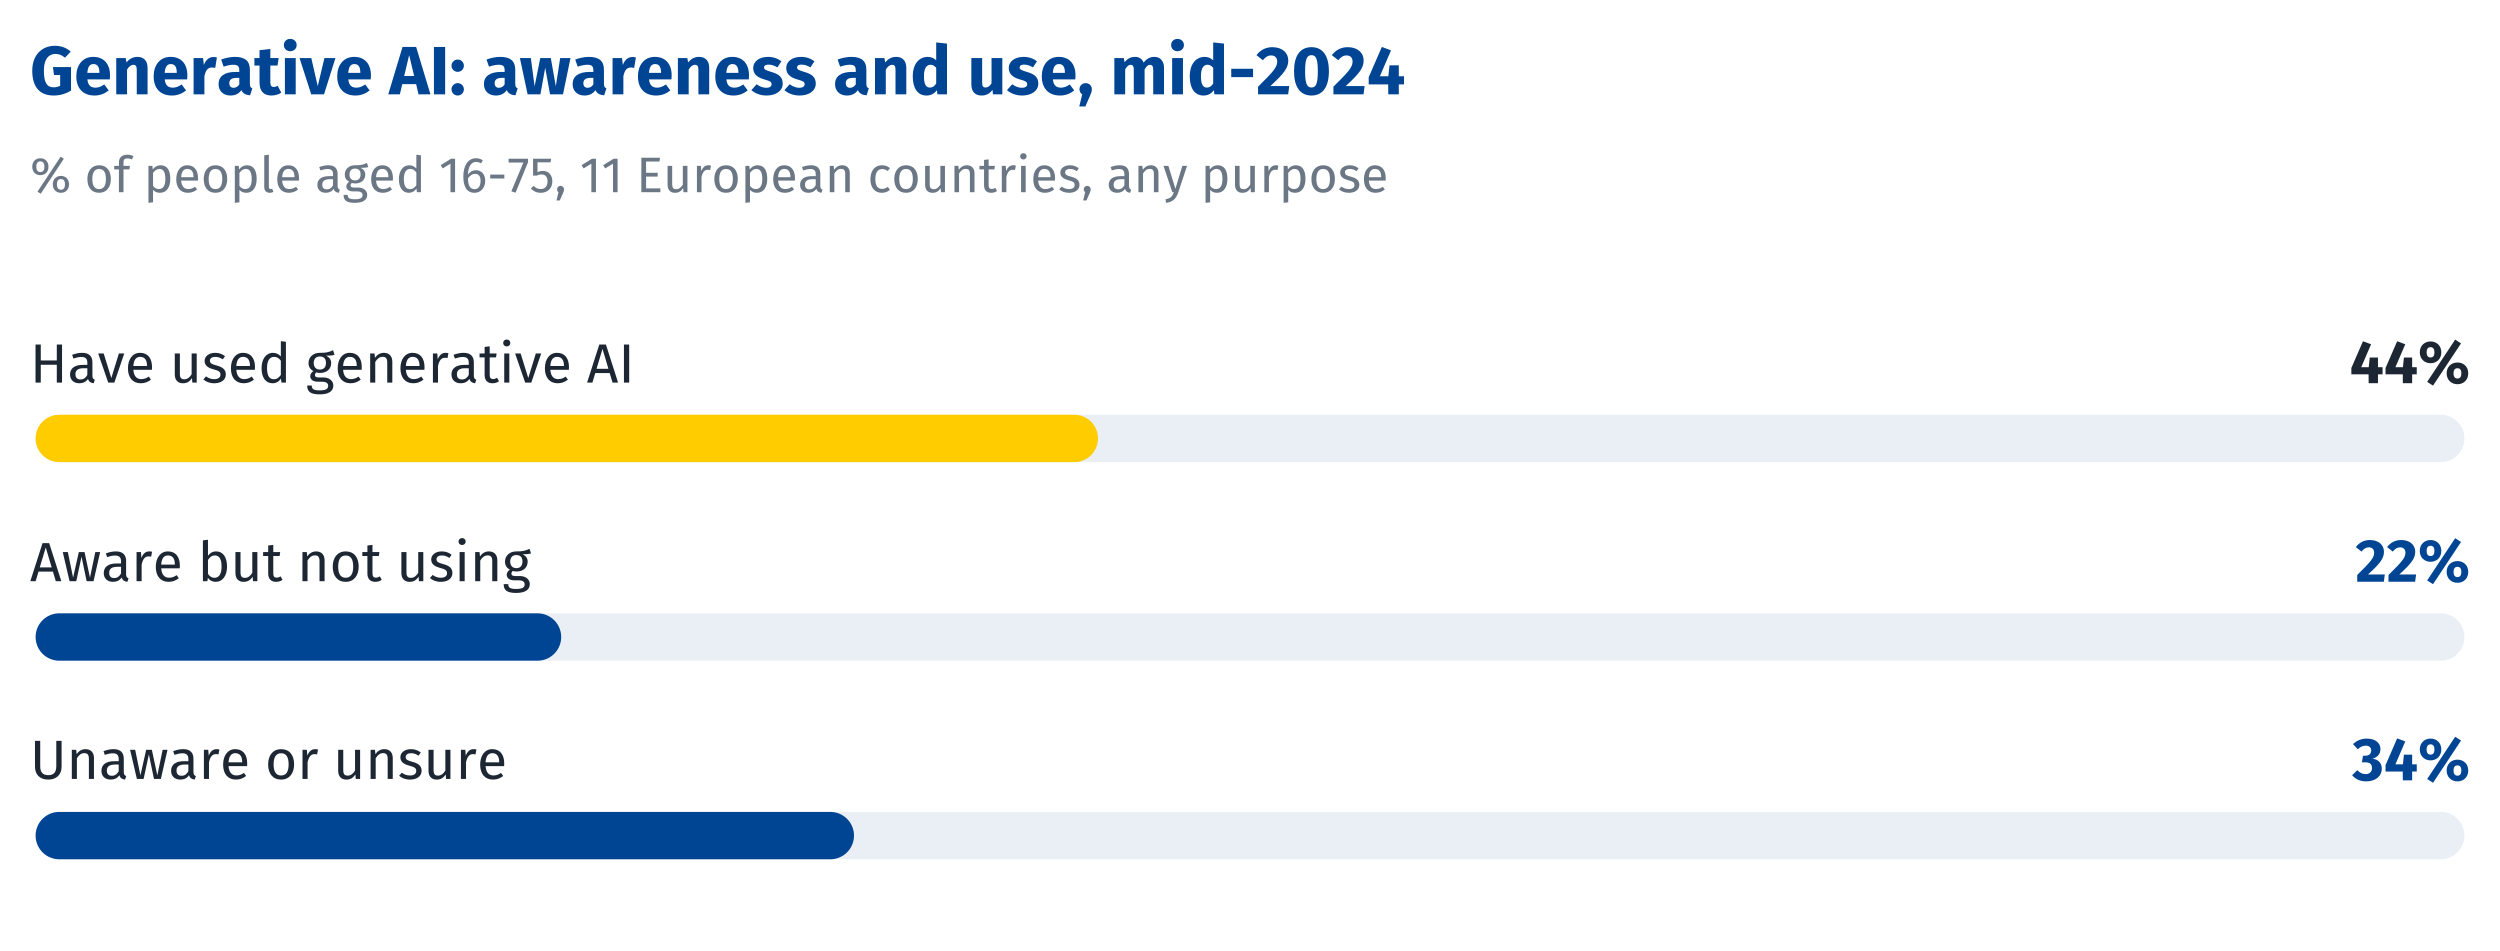
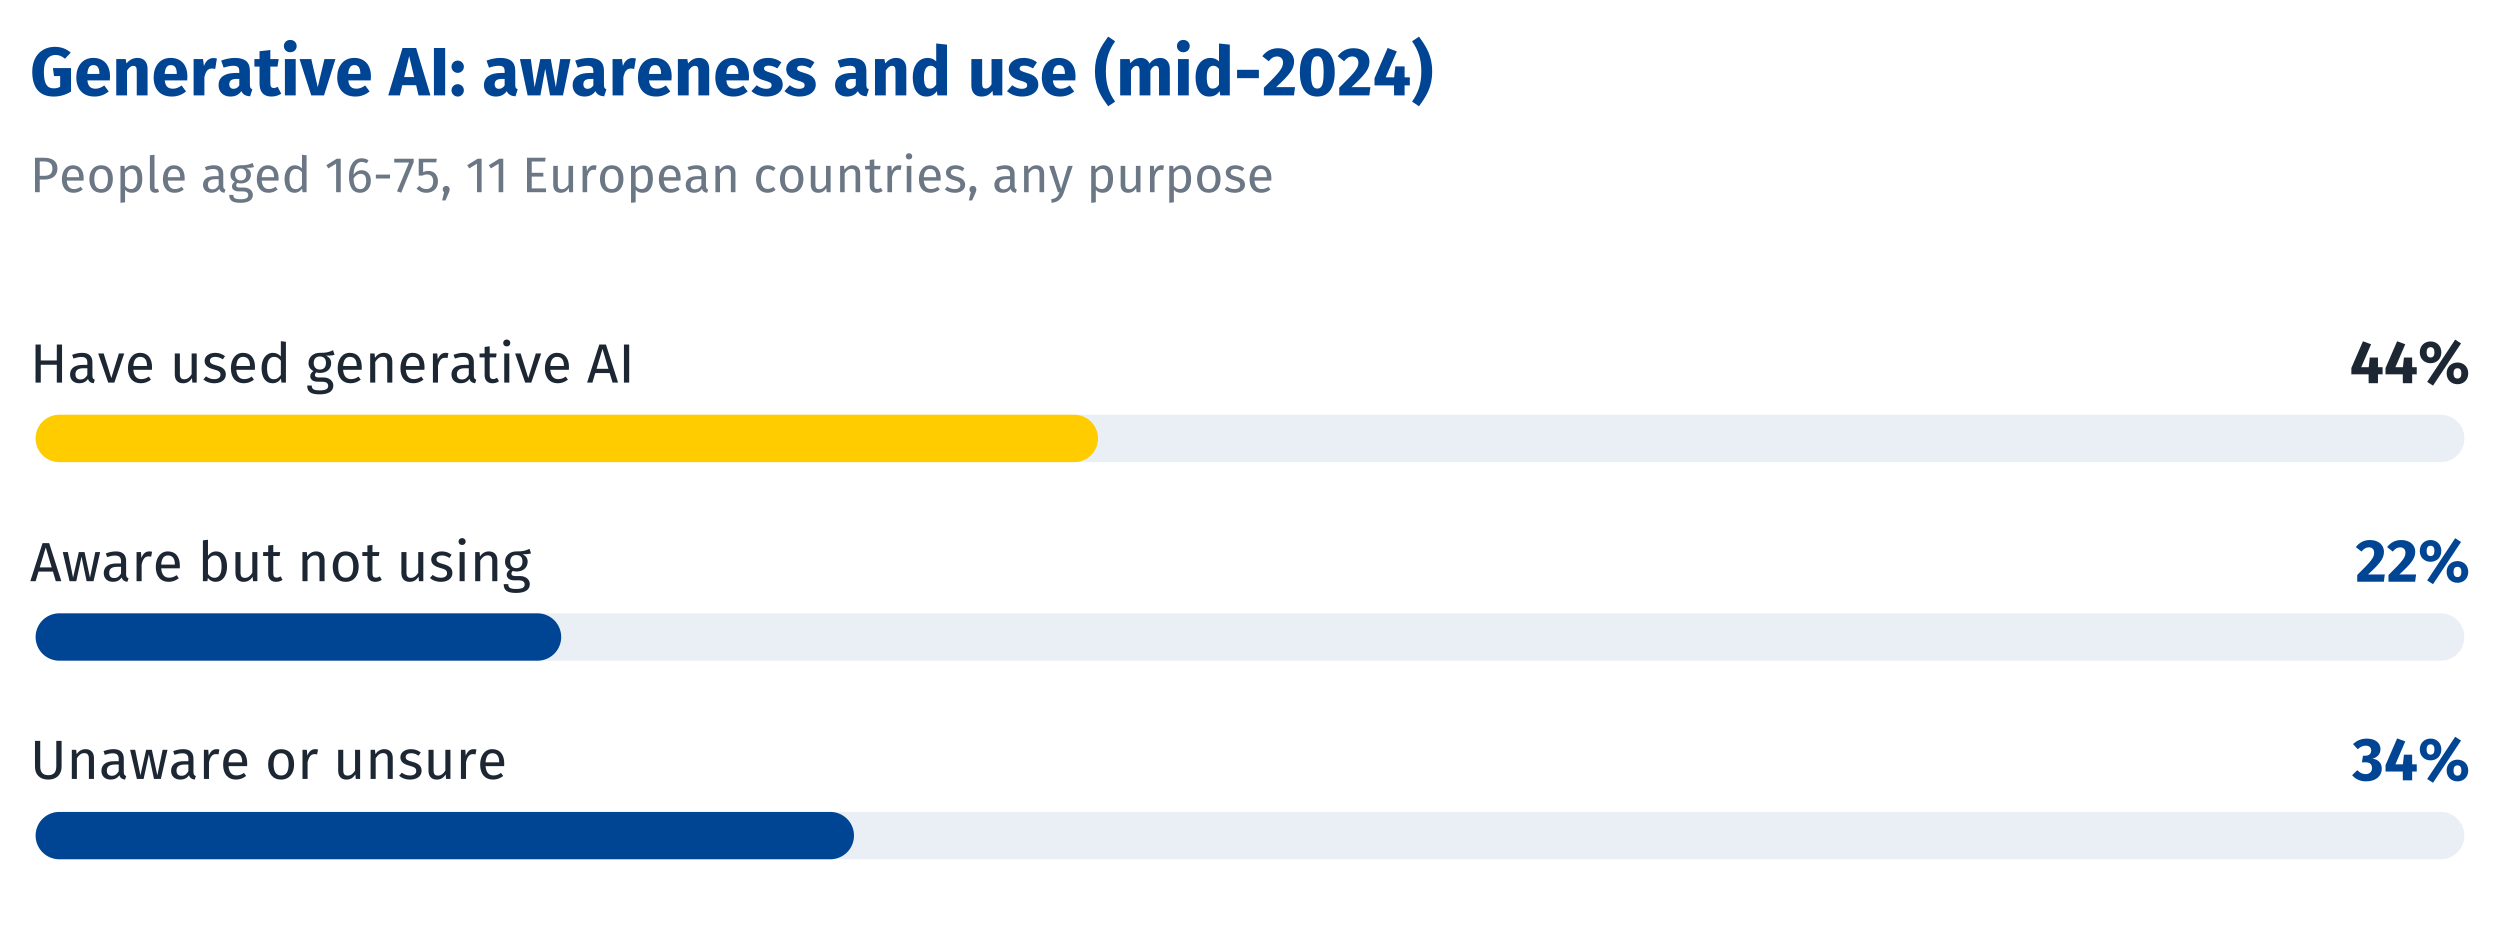
<svg xmlns="http://www.w3.org/2000/svg" xmlns:xlink="http://www.w3.org/1999/xlink" width="475.2pt" height="180.72pt" viewBox="0 0 475.2 180.72" version="1.1">
  <defs>
    <style type="text/css">*{stroke-linejoin: round; stroke-linecap: butt}</style>
  </defs>
  <g id="figure_1">
    <g id="patch_1">
      <path d="M 0 180.72  L 475.2 180.72  L 475.2 0  L 0 0  L 0 180.72  z " style="fill: none" />
    </g>
    <g id="axes_1">
      <g id="line2d_1">
-         <path d="M 11.268 83.337  L 463.932 83.337  " clip-path="url(#p38d6c9f5c1)" style="fill: none; stroke: #e9eff5; stroke-width: 9; stroke-linecap: round" />
+         <path d="M 11.268 83.337  L 463.932 83.337  " clip-path="url(#p97cf257111)" style="fill: none; stroke: #e9eff5; stroke-width: 9; stroke-linecap: round" />
      </g>
      <g id="line2d_2">
-         <path d="M 11.268 121.082  L 463.932 121.082  " clip-path="url(#p38d6c9f5c1)" style="fill: none; stroke: #e9eff5; stroke-width: 9; stroke-linecap: round" />
+         <path d="M 11.268 121.082  L 463.932 121.082  " clip-path="url(#p97cf257111)" style="fill: none; stroke: #e9eff5; stroke-width: 9; stroke-linecap: round" />
      </g>
      <g id="line2d_3">
-         <path d="M 11.268 158.828  L 463.932 158.828  " clip-path="url(#p38d6c9f5c1)" style="fill: none; stroke: #e9eff5; stroke-width: 9; stroke-linecap: round" />
+         <path d="M 11.268 158.828  L 463.932 158.828  " clip-path="url(#p97cf257111)" style="fill: none; stroke: #e9eff5; stroke-width: 9; stroke-linecap: round" />
      </g>
      <g id="line2d_4">
-         <path d="M 11.268 83.337  L 204.207 83.337  " clip-path="url(#p38d6c9f5c1)" style="fill: none; stroke: #ffcc00; stroke-width: 9; stroke-linecap: round" />
+         <path d="M 11.268 83.337  L 204.207 83.337  " clip-path="url(#p97cf257111)" style="fill: none; stroke: #ffcc00; stroke-width: 9; stroke-linecap: round" />
      </g>
      <g id="line2d_5">
-         <path d="M 11.268 121.082  L 102.172 121.082  " clip-path="url(#p38d6c9f5c1)" style="fill: none; stroke: #004494; stroke-width: 9; stroke-linecap: round" />
+         <path d="M 11.268 121.082  L 102.172 121.082  " clip-path="url(#p97cf257111)" style="fill: none; stroke: #004494; stroke-width: 9; stroke-linecap: round" />
      </g>
      <g id="line2d_6">
-         <path d="M 11.268 158.828  L 157.827 158.828  " clip-path="url(#p38d6c9f5c1)" style="fill: none; stroke: #004494; stroke-width: 9; stroke-linecap: round" />
+         <path d="M 11.268 158.828  L 157.827 158.828  " clip-path="url(#p97cf257111)" style="fill: none; stroke: #004494; stroke-width: 9; stroke-linecap: round" />
      </g>
      <g id="text_1">
        <g style="fill: #1d2733" transform="translate(5.7024 72.72528) scale(0.105 -0.105)">
          <defs>
            <path id="FiraSans-Regular-48" d="M 3104 0  L 3712 0  L 3712 4410  L 3104 4410  L 3104 2566  L 1248 2566  L 1248 4410  L 640 4410  L 640 0  L 1248 0  L 1248 2067  L 3104 2067  L 3104 0  z " transform="scale(0.015625)" />
            <path id="FiraSans-Regular-61" d="M 2880 787  L 2880 2330  C 2880 3034 2509 3450 1696 3450  C 1318 3450 947 3373 531 3219  L 678 2790  C 1024 2906 1338 2970 1587 2970  C 2054 2970 2291 2790 2291 2304  L 2291 2054  L 1773 2054  C 832 2054 288 1664 288 941  C 288 339 691 -77 1363 -77  C 1773 -77 2131 77 2368 429  C 2470 96 2688 -38 3027 -77  L 3162 333  C 2989 397 2880 493 2880 787  z M 1498 365  C 1114 365 915 576 915 973  C 915 1434 1229 1664 1850 1664  L 2291 1664  L 2291 890  C 2099 538 1843 365 1498 365  z " transform="scale(0.015625)" />
            <path id="FiraSans-Regular-76" d="M 3085 3373  L 2464 3373  L 1587 525  L 704 3373  L 64 3373  L 1229 0  L 1939 0  L 3085 3373  z " transform="scale(0.015625)" />
            <path id="FiraSans-Regular-65" d="M 3155 1786  C 3155 2816 2675 3450 1766 3450  C 896 3450 365 2701 365 1651  C 365 582 915 -77 1856 -77  C 2323 -77 2701 83 3034 346  L 2778 698  C 2483 493 2234 403 1901 403  C 1414 403 1050 704 992 1485  L 3142 1485  C 3149 1562 3155 1670 3155 1786  z M 2573 1920  L 992 1920  C 1037 2669 1331 2982 1779 2982  C 2310 2982 2573 2618 2573 1958  L 2573 1920  z " transform="scale(0.015625)" />
            <path id="FiraSans-Regular-20" transform="scale(0.015625)" />
            <path id="FiraSans-Regular-75" d="M 3117 3373  L 2528 3373  L 2528 966  C 2323 627 2048 384 1683 384  C 1318 384 1165 557 1165 1018  L 1165 3373  L 576 3373  L 576 954  C 576 294 928 -77 1517 -77  C 1997 -77 2310 115 2566 525  L 2611 0  L 3117 0  L 3117 3373  z " transform="scale(0.015625)" />
            <path id="FiraSans-Regular-73" d="M 1523 3450  C 826 3450 307 3059 307 2522  C 307 2048 595 1734 1325 1542  C 1978 1370 2144 1242 2144 909  C 2144 589 1862 397 1421 397  C 1056 397 742 518 474 723  L 160 365  C 454 109 864 -77 1434 -77  C 2118 -77 2765 243 2765 947  C 2765 1536 2355 1818 1645 1997  C 1101 2138 922 2266 922 2541  C 922 2810 1158 2982 1542 2982  C 1856 2982 2118 2886 2419 2694  L 2669 3066  C 2349 3309 1997 3450 1523 3450  z " transform="scale(0.015625)" />
            <path id="FiraSans-Regular-64" d="M 2630 4800  L 2630 3034  C 2406 3270 2118 3450 1722 3450  C 896 3450 397 2701 397 1670  C 397 621 851 -77 1670 -77  C 2086 -77 2426 128 2643 467  L 2701 0  L 3219 0  L 3219 4730  L 2630 4800  z M 1798 390  C 1312 390 1030 794 1030 1683  C 1030 2560 1344 2982 1850 2982  C 2182 2982 2419 2810 2630 2541  L 2630 890  C 2406 576 2176 390 1798 390  z " transform="scale(0.015625)" />
            <path id="FiraSans-Regular-67" d="M 3155 3750  C 2758 3571 2451 3430 1613 3450  C 870 3450 314 2963 314 2272  C 314 1837 493 1542 883 1338  C 640 1178 512 960 512 742  C 512 403 781 102 1382 102  L 1914 102  C 2336 102 2592 -58 2592 -378  C 2592 -717 2336 -902 1606 -902  C 864 -902 691 -723 691 -339  L 160 -339  C 160 -1024 506 -1363 1606 -1363  C 2650 -1363 3187 -992 3187 -339  C 3187 198 2726 595 2035 595  L 1498 595  C 1152 595 1056 717 1056 870  C 1056 992 1126 1114 1222 1184  C 1363 1139 1498 1120 1651 1120  C 2458 1120 2938 1600 2938 2266  C 2938 2656 2739 2938 2342 3117  C 2726 3117 3046 3130 3328 3219  L 3155 3750  z M 1613 3027  C 2093 3027 2336 2771 2336 2278  C 2336 1792 2086 1510 1626 1510  C 1165 1510 915 1824 915 2272  C 915 2714 1158 3027 1613 3027  z " transform="scale(0.015625)" />
            <path id="FiraSans-Regular-6e" d="M 2195 3450  C 1754 3450 1395 3219 1165 2874  L 1114 3373  L 608 3373  L 608 0  L 1197 0  L 1197 2394  C 1421 2752 1677 2989 2054 2989  C 2381 2989 2586 2842 2586 2336  L 2586 0  L 3174 0  L 3174 2419  C 3174 3059 2816 3450 2195 3450  z " transform="scale(0.015625)" />
            <path id="FiraSans-Regular-72" d="M 2074 3450  C 1664 3450 1350 3194 1171 2688  L 1114 3373  L 608 3373  L 608 0  L 1197 0  L 1197 1926  C 1338 2573 1581 2874 2003 2874  C 2125 2874 2195 2861 2298 2835  L 2406 3411  C 2304 3437 2182 3450 2074 3450  z " transform="scale(0.015625)" />
            <path id="FiraSans-Regular-74" d="M 2086 557  C 1920 454 1786 410 1638 410  C 1344 410 1235 570 1235 909  L 1235 2918  L 1971 2918  L 2035 3373  L 1235 3373  L 1235 4205  L 646 4134  L 646 3373  L 58 3373  L 58 2918  L 646 2918  L 646 883  C 646 256 986 -77 1555 -77  C 1843 -77 2086 0 2310 154  L 2086 557  z " transform="scale(0.015625)" />
            <path id="FiraSans-Regular-69" d="M 896 4992  C 653 4992 486 4819 486 4589  C 486 4365 653 4192 896 4192  C 1146 4192 1312 4365 1312 4589  C 1312 4819 1146 4992 896 4992  z M 1197 3373  L 608 3373  L 608 0  L 1197 0  L 1197 3373  z " transform="scale(0.015625)" />
            <path id="FiraSans-Regular-41" d="M 2989 0  L 3629 0  L 2221 4410  L 1453 4410  L 38 0  L 653 0  L 986 1107  L 2656 1107  L 2989 0  z M 1133 1600  L 1824 3904  L 2509 1600  L 1133 1600  z " transform="scale(0.015625)" />
            <path id="FiraSans-Regular-49" d="M 1248 4410  L 640 4410  L 640 0  L 1248 0  L 1248 4410  z " transform="scale(0.015625)" />
          </defs>
          <use xlink:href="#FiraSans-Regular-48" />
          <use xlink:href="#FiraSans-Regular-61" transform="translate(67.99998 0)" />
          <use xlink:href="#FiraSans-Regular-76" transform="translate(122.4 0)" />
          <use xlink:href="#FiraSans-Regular-65" transform="translate(171.6 0)" />
          <use xlink:href="#FiraSans-Regular-20" transform="translate(226.6 0)" />
          <use xlink:href="#FiraSans-Regular-75" transform="translate(253.0999 0)" />
          <use xlink:href="#FiraSans-Regular-73" transform="translate(311.2999 0)" />
          <use xlink:href="#FiraSans-Regular-65" transform="translate(357.9999 0)" />
          <use xlink:href="#FiraSans-Regular-64" transform="translate(412.9999 0)" />
          <use xlink:href="#FiraSans-Regular-20" transform="translate(472.7999 0)" />
          <use xlink:href="#FiraSans-Regular-67" transform="translate(499.2999 0)" />
          <use xlink:href="#FiraSans-Regular-65" transform="translate(551.2999 0)" />
          <use xlink:href="#FiraSans-Regular-6e" transform="translate(606.2999 0)" />
          <use xlink:href="#FiraSans-Regular-65" transform="translate(664.8999 0)" />
          <use xlink:href="#FiraSans-Regular-72" transform="translate(719.8998 0)" />
          <use xlink:href="#FiraSans-Regular-61" transform="translate(758.4998 0)" />
          <use xlink:href="#FiraSans-Regular-74" transform="translate(812.8998 0)" />
          <use xlink:href="#FiraSans-Regular-69" transform="translate(848.9998 0)" />
          <use xlink:href="#FiraSans-Regular-76" transform="translate(877.1998 0)" />
          <use xlink:href="#FiraSans-Regular-65" transform="translate(926.3998 0)" />
          <use xlink:href="#FiraSans-Regular-20" transform="translate(981.3998 0)" />
          <use xlink:href="#FiraSans-Regular-41" transform="translate(1007.9 0)" />
          <use xlink:href="#FiraSans-Regular-49" transform="translate(1065.2 0)" />
        </g>
      </g>
      <g id="text_2">
        <g style="fill: #1d2733" transform="translate(446.6234 72.83629) scale(0.115 -0.115)">
          <defs>
            <path id="FiraSans-Bold-34" d="M 3482 1690  L 2995 1690  L 2995 2714  L 2125 2714  L 2016 1690  L 1222 1690  L 2266 4115  L 1408 4435  L 179 1606  L 179 934  L 2003 934  L 2010 0  L 2995 0  L 2995 934  L 3482 934  L 3482 1690  z " transform="scale(0.015625)" />
            <path id="FiraSans-Bold-25" d="M 3930 4608  L 966 141  L 1587 -256  L 4550 4211  L 3930 4608  z M 1325 4416  C 691 4416 186 3968 186 3264  C 186 2560 691 2112 1325 2112  C 1965 2112 2464 2560 2464 3264  C 2464 3968 1965 4416 1325 4416  z M 1325 3808  C 1658 3808 1734 3533 1734 3264  C 1734 2989 1658 2720 1325 2720  C 992 2720 909 2995 909 3264  C 909 3539 992 3808 1325 3808  z M 4173 2189  C 3533 2189 3027 1747 3027 1043  C 3027 333 3533 -109 4173 -109  C 4813 -109 5312 333 5312 1043  C 5312 1747 4813 2189 4173 2189  z M 4173 1581  C 4506 1581 4582 1312 4582 1043  C 4582 768 4506 493 4173 493  C 3840 493 3757 774 3757 1043  C 3757 1312 3840 1581 4173 1581  z " transform="scale(0.015625)" />
          </defs>
          <use xlink:href="#FiraSans-Bold-34" />
          <use xlink:href="#FiraSans-Bold-34" transform="translate(56.49999 0)" />
          <use xlink:href="#FiraSans-Bold-25" transform="translate(113 0)" />
        </g>
      </g>
      <g id="text_3">
        <g style="fill: #1d2733" transform="translate(5.7024 110.4707) scale(0.105 -0.105)">
          <defs>
            <path id="FiraSans-Regular-77" d="M 4461 3373  L 3898 3373  L 3283 410  L 2650 3373  L 1990 3373  L 1325 410  L 717 3373  L 128 3373  L 915 0  L 1696 0  L 2304 2842  L 2893 0  L 3693 0  L 4461 3373  z " transform="scale(0.015625)" />
            <path id="FiraSans-Regular-62" d="M 2150 3450  C 1741 3450 1427 3264 1197 2950  L 1197 4800  L 608 4730  L 608 0  L 1126 0  L 1184 371  C 1414 90 1709 -77 2080 -77  C 2899 -77 3405 634 3405 1690  C 3405 2816 2912 3450 2150 3450  z M 1939 390  C 1638 390 1370 576 1197 845  L 1197 2458  C 1370 2726 1613 2982 1984 2982  C 2458 2982 2771 2650 2771 1690  C 2771 768 2432 390 1939 390  z " transform="scale(0.015625)" />
            <path id="FiraSans-Regular-6f" d="M 1875 3450  C 915 3450 365 2726 365 1683  C 365 614 909 -77 1869 -77  C 2822 -77 3373 646 3373 1690  C 3373 2758 2835 3450 1875 3450  z M 1875 2976  C 2432 2976 2739 2566 2739 1690  C 2739 806 2432 397 1869 397  C 1306 397 998 806 998 1683  C 998 2566 1312 2976 1875 2976  z " transform="scale(0.015625)" />
          </defs>
          <use xlink:href="#FiraSans-Regular-41" />
          <use xlink:href="#FiraSans-Regular-77" transform="translate(57.29999 0)" />
          <use xlink:href="#FiraSans-Regular-61" transform="translate(129 0)" />
          <use xlink:href="#FiraSans-Regular-72" transform="translate(183.4 0)" />
          <use xlink:href="#FiraSans-Regular-65" transform="translate(222 0)" />
          <use xlink:href="#FiraSans-Regular-20" transform="translate(276.9999 0)" />
          <use xlink:href="#FiraSans-Regular-62" transform="translate(303.4999 0)" />
          <use xlink:href="#FiraSans-Regular-75" transform="translate(362.8999 0)" />
          <use xlink:href="#FiraSans-Regular-74" transform="translate(421.0999 0)" />
          <use xlink:href="#FiraSans-Regular-20" transform="translate(457.1999 0)" />
          <use xlink:href="#FiraSans-Regular-6e" transform="translate(483.6999 0)" />
          <use xlink:href="#FiraSans-Regular-6f" transform="translate(542.2999 0)" />
          <use xlink:href="#FiraSans-Regular-74" transform="translate(600.6999 0)" />
          <use xlink:href="#FiraSans-Regular-20" transform="translate(636.7999 0)" />
          <use xlink:href="#FiraSans-Regular-75" transform="translate(663.2998 0)" />
          <use xlink:href="#FiraSans-Regular-73" transform="translate(721.4998 0)" />
          <use xlink:href="#FiraSans-Regular-69" transform="translate(768.1998 0)" />
          <use xlink:href="#FiraSans-Regular-6e" transform="translate(796.3998 0)" />
          <use xlink:href="#FiraSans-Regular-67" transform="translate(854.9998 0)" />
        </g>
      </g>
      <g id="text_4">
        <g style="fill: #004494" transform="translate(447.7267 110.5817) scale(0.115 -0.115)">
          <defs>
            <path id="FiraSans-Bold-32" d="M 1523 4416  C 877 4416 384 4122 38 3667  L 640 3194  C 890 3501 1107 3642 1421 3642  C 1760 3642 1978 3430 1978 3078  C 1978 2541 1638 2150 186 717  L 186 0  L 3002 0  L 3104 774  L 1331 774  C 2682 2003 3014 2509 3014 3181  C 3014 3853 2490 4416 1523 4416  z " transform="scale(0.015625)" />
          </defs>
          <use xlink:href="#FiraSans-Bold-32" />
          <use xlink:href="#FiraSans-Bold-32" transform="translate(51.7 0)" />
          <use xlink:href="#FiraSans-Bold-25" transform="translate(103.4 0)" />
        </g>
      </g>
      <g id="text_5">
        <g style="fill: #1d2733" transform="translate(5.7024 148.0587) scale(0.105 -0.105)">
          <defs>
            <path id="FiraSans-Regular-55" d="M 3661 4410  L 3046 4410  L 3046 1459  C 3046 774 2746 435 2112 435  C 1485 435 1184 774 1184 1459  L 1184 4410  L 576 4410  L 576 1414  C 576 538 1107 -77 2112 -77  C 3104 -77 3661 538 3661 1414  L 3661 4410  z " transform="scale(0.015625)" />
          </defs>
          <use xlink:href="#FiraSans-Regular-55" />
          <use xlink:href="#FiraSans-Regular-6e" transform="translate(66.2 0)" />
          <use xlink:href="#FiraSans-Regular-61" transform="translate(124.8 0)" />
          <use xlink:href="#FiraSans-Regular-77" transform="translate(179.2 0)" />
          <use xlink:href="#FiraSans-Regular-61" transform="translate(250.9 0)" />
          <use xlink:href="#FiraSans-Regular-72" transform="translate(305.3 0)" />
          <use xlink:href="#FiraSans-Regular-65" transform="translate(343.8999 0)" />
          <use xlink:href="#FiraSans-Regular-20" transform="translate(398.8999 0)" />
          <use xlink:href="#FiraSans-Regular-6f" transform="translate(425.3999 0)" />
          <use xlink:href="#FiraSans-Regular-72" transform="translate(483.7999 0)" />
          <use xlink:href="#FiraSans-Regular-20" transform="translate(522.3999 0)" />
          <use xlink:href="#FiraSans-Regular-75" transform="translate(548.8999 0)" />
          <use xlink:href="#FiraSans-Regular-6e" transform="translate(607.0999 0)" />
          <use xlink:href="#FiraSans-Regular-73" transform="translate(665.6999 0)" />
          <use xlink:href="#FiraSans-Regular-75" transform="translate(712.3999 0)" />
          <use xlink:href="#FiraSans-Regular-72" transform="translate(770.5999 0)" />
          <use xlink:href="#FiraSans-Regular-65" transform="translate(809.1999 0)" />
        </g>
      </g>
      <g id="text_6">
        <g style="fill: #004494" transform="translate(447.1409 148.3272) scale(0.115 -0.115)">
          <defs>
            <path id="FiraSans-Bold-33" d="M 1530 4416  C 954 4416 474 4218 70 3834  L 570 3290  C 826 3539 1094 3667 1414 3667  C 1766 3667 1990 3482 1990 3168  C 1990 2810 1754 2605 1370 2605  L 1120 2605  L 1011 1907  L 1370 1907  C 1824 1907 2074 1741 2074 1286  C 2074 890 1798 659 1402 659  C 1062 659 806 787 518 1075  L -26 544  C 314 134 806 -109 1459 -109  C 2528 -109 3110 499 3110 1222  C 3110 1907 2662 2227 2125 2285  C 2656 2438 2970 2790 2970 3315  C 2970 3923 2464 4416 1530 4416  z " transform="scale(0.015625)" />
          </defs>
          <use xlink:href="#FiraSans-Bold-33" />
          <use xlink:href="#FiraSans-Bold-34" transform="translate(51.99999 0)" />
          <use xlink:href="#FiraSans-Bold-25" transform="translate(108.5 0)" />
        </g>
      </g>
    </g>
    <g id="text_7">
-       <g style="fill: #004494" transform="translate(5.7024 17.93539) scale(0.13 -0.13)">
+       <g style="fill: #004494" transform="translate(5.7024 18.13141) scale(0.13 -0.13)">
        <defs>
          <path id="FiraSans-Bold-47" d="M 2330 4544  C 1152 4544 211 3725 211 2221  C 211 704 890 -109 2227 -109  C 2810 -109 3386 64 3840 358  L 3840 2554  L 2144 2554  L 2246 1811  L 2822 1811  L 2822 806  C 2637 704 2438 659 2221 659  C 1606 659 1299 1056 1299 2221  C 1299 3322 1760 3782 2381 3782  C 2739 3782 2982 3674 3270 3430  L 3814 4000  C 3450 4320 2970 4544 2330 4544  z " transform="scale(0.015625)" />
          <path id="FiraSans-Bold-65" d="M 3360 1766  C 3360 2867 2765 3507 1792 3507  C 762 3507 205 2701 205 1683  C 205 621 781 -109 1914 -109  C 2464 -109 2899 96 3238 365  L 2822 928  C 2528 723 2285 627 2010 627  C 1594 627 1306 794 1242 1402  L 3341 1402  C 3354 1504 3360 1658 3360 1766  z M 2368 2010  L 1235 2010  C 1286 2624 1478 2835 1818 2835  C 2221 2835 2362 2515 2368 2054  L 2368 2010  z " transform="scale(0.015625)" />
          <path id="FiraSans-Bold-6e" d="M 2387 3507  C 1965 3507 1638 3328 1350 2995  L 1280 3398  L 397 3398  L 397 0  L 1408 0  L 1408 2323  C 1587 2605 1773 2765 1997 2765  C 2195 2765 2317 2669 2317 2310  L 2317 0  L 3328 0  L 3328 2483  C 3328 3130 2976 3507 2387 3507  z " transform="scale(0.015625)" />
          <path id="FiraSans-Bold-72" d="M 2240 3494  C 1850 3494 1517 3213 1363 2746  L 1280 3398  L 397 3398  L 397 0  L 1408 0  L 1408 1696  C 1517 2208 1696 2515 2112 2515  C 2227 2515 2310 2496 2419 2470  L 2579 3450  C 2470 3482 2368 3494 2240 3494  z " transform="scale(0.015625)" />
          <path id="FiraSans-Bold-61" d="M 3098 986  L 3098 2304  C 3098 3091 2675 3507 1690 3507  C 1306 3507 838 3418 410 3258  L 640 2592  C 979 2707 1312 2771 1530 2771  C 1946 2771 2106 2650 2106 2246  L 2106 2099  L 1760 2099  C 730 2099 166 1696 166 954  C 166 333 595 -109 1274 -109  C 1677 -109 2054 26 2298 397  C 2458 64 2720 -58 3117 -90  L 3328 570  C 3168 627 3098 723 3098 986  z M 1568 614  C 1318 614 1171 774 1171 1043  C 1171 1382 1395 1542 1856 1542  L 2106 1542  L 2106 934  C 1984 736 1798 614 1568 614  z " transform="scale(0.015625)" />
          <path id="FiraSans-Bold-74" d="M 2189 806  C 2054 723 1939 691 1824 691  C 1613 691 1504 806 1504 1133  L 1504 2694  L 2176 2694  L 2285 3398  L 1504 3398  L 1504 4250  L 493 4134  L 493 3398  L 13 3398  L 13 2694  L 493 2694  L 493 1120  C 493 320 858 -102 1606 -109  C 1914 -109 2272 -19 2528 160  L 2189 806  z " transform="scale(0.015625)" />
          <path id="FiraSans-Bold-69" d="M 896 5190  C 544 5190 301 4941 301 4614  C 301 4288 544 4038 896 4038  C 1248 4038 1498 4288 1498 4614  C 1498 4941 1248 5190 896 5190  z M 1408 3398  L 397 3398  L 397 0  L 1408 0  L 1408 3398  z " transform="scale(0.015625)" />
          <path id="FiraSans-Bold-76" d="M 3322 3398  L 2291 3398  L 1664 768  L 1062 3398  L -38 3398  L 1056 0  L 2253 0  L 3322 3398  z " transform="scale(0.015625)" />
          <path id="FiraSans-Bold-20" transform="scale(0.015625)" />
          <path id="FiraSans-Bold-41" d="M 2752 0  L 3866 0  L 2528 4435  L 1254 4435  L -83 0  L 1005 0  L 1229 954  L 2528 954  L 2752 0  z M 1408 1715  L 1875 3674  L 2342 1715  L 1408 1715  z " transform="scale(0.015625)" />
          <path id="FiraSans-Bold-49" d="M 1466 4435  L 416 4435  L 416 0  L 1466 0  L 1466 4435  z " transform="scale(0.015625)" />
          <path id="FiraSans-Bold-3a" d="M 768 3258  C 442 3258 186 2995 186 2682  C 186 2368 442 2106 768 2106  C 1088 2106 1344 2368 1344 2682  C 1344 2995 1088 3258 768 3258  z M 768 1050  C 442 1050 186 787 186 474  C 186 154 442 -109 768 -109  C 1088 -109 1344 154 1344 474  C 1344 787 1088 1050 768 1050  z " transform="scale(0.015625)" />
          <path id="FiraSans-Bold-77" d="M 4762 3398  L 3795 3398  L 3386 755  L 2918 3398  L 1933 3398  L 1402 755  L 1050 3398  L 26 3398  L 749 0  L 1946 0  L 2394 2496  L 2848 0  L 4058 0  L 4762 3398  z " transform="scale(0.015625)" />
          <path id="FiraSans-Bold-73" d="M 1594 3507  C 736 3507 205 3053 205 2470  C 205 1946 538 1600 1210 1408  C 1824 1235 1926 1165 1926 934  C 1926 730 1741 614 1434 614  C 1101 614 787 749 531 947  L 38 397  C 371 96 870 -109 1459 -109  C 2304 -109 2970 307 2970 1011  C 2970 1619 2592 1901 1920 2093  C 1312 2272 1222 2349 1222 2528  C 1222 2682 1357 2784 1632 2784  C 1926 2784 2208 2688 2470 2522  L 2842 3091  C 2528 3347 2086 3507 1594 3507  z " transform="scale(0.015625)" />
          <path id="FiraSans-Bold-64" d="M 2432 4858  L 2432 3187  C 2227 3386 1952 3507 1645 3507  C 768 3507 237 2758 237 1709  C 237 608 666 -109 1530 -109  C 1990 -109 2304 115 2496 397  L 2547 0  L 3443 0  L 3443 4749  L 2432 4858  z M 1850 634  C 1517 634 1286 858 1286 1702  C 1286 2464 1542 2771 1907 2771  C 2125 2771 2278 2662 2432 2483  L 2432 1011  C 2272 762 2086 634 1850 634  z " transform="scale(0.015625)" />
          <path id="FiraSans-Bold-75" d="M 3264 3398  L 2253 3398  L 2253 1037  C 2106 781 1914 640 1702 640  C 1491 640 1376 742 1376 1088  L 1376 3398  L 365 3398  L 365 960  C 365 301 678 -109 1312 -109  C 1760 -109 2093 70 2342 429  L 2387 0  L 3264 0  L 3264 3398  z " transform="scale(0.015625)" />
-           <path id="FiraSans-Bold-2c" d="M 768 1050  C 435 1050 186 800 186 474  C 186 275 282 102 442 -6  L 166 -1133  L 736 -1133  L 1139 -205  C 1280 109 1344 275 1344 474  C 1344 800 1094 1050 768 1050  z " transform="scale(0.015625)" />
+           <path id="FiraSans-Bold-28" d="M 1357 5498  C 710 4608 115 3770 115 2240  C 115 710 710 -128 1357 -1018  L 2003 -582  C 1408 269 1139 1056 1139 2240  C 1139 3424 1408 4211 2003 5062  L 1357 5498  z " transform="scale(0.015625)" />
          <path id="FiraSans-Bold-6d" d="M 4154 3507  C 3718 3507 3405 3322 3136 2970  C 3002 3315 2714 3507 2336 3507  C 1920 3507 1613 3334 1350 3002  L 1280 3398  L 397 3398  L 397 0  L 1408 0  L 1408 2323  C 1555 2605 1715 2765 1926 2765  C 2080 2765 2214 2669 2214 2310  L 2214 0  L 3226 0  L 3226 2323  C 3373 2605 3526 2765 3744 2765  C 3898 2765 4032 2669 4032 2310  L 4032 0  L 5043 0  L 5043 2483  C 5043 3130 4678 3507 4154 3507  z " transform="scale(0.015625)" />
          <path id="FiraSans-Bold-2d" d="M 282 1613  L 2323 1613  L 2323 2394  L 282 2394  L 282 1613  z " transform="scale(0.015625)" />
          <path id="FiraSans-Bold-30" d="M 1875 4416  C 813 4416 243 3610 243 2157  C 243 710 813 -109 1875 -109  C 2938 -109 3507 710 3507 2157  C 3507 3610 2938 4416 1875 4416  z M 1875 3667  C 2291 3667 2470 3334 2470 2157  C 2470 986 2291 640 1875 640  C 1453 640 1280 1011 1280 2157  C 1280 3302 1453 3667 1875 3667  z " transform="scale(0.015625)" />
+           <path id="FiraSans-Bold-29" d="M 723 5498  L 77 5062  C 666 4211 941 3424 941 2240  C 941 1056 666 269 77 -582  L 723 -1018  C 1363 -128 1958 710 1958 2240  C 1958 3770 1363 4608 723 5498  z " transform="scale(0.015625)" />
        </defs>
        <use xlink:href="#FiraSans-Bold-47" />
        <use xlink:href="#FiraSans-Bold-65" transform="translate(64.49998 0)" />
        <use xlink:href="#FiraSans-Bold-6e" transform="translate(119.9 0)" />
        <use xlink:href="#FiraSans-Bold-65" transform="translate(177.6 0)" />
        <use xlink:href="#FiraSans-Bold-72" transform="translate(233 0)" />
        <use xlink:href="#FiraSans-Bold-61" transform="translate(273.1 0)" />
        <use xlink:href="#FiraSans-Bold-74" transform="translate(327.8999 0)" />
        <use xlink:href="#FiraSans-Bold-69" transform="translate(366.4999 0)" />
        <use xlink:href="#FiraSans-Bold-76" transform="translate(394.6999 0)" />
        <use xlink:href="#FiraSans-Bold-65" transform="translate(445.9999 0)" />
        <use xlink:href="#FiraSans-Bold-20" transform="translate(501.3999 0)" />
        <use xlink:href="#FiraSans-Bold-41" transform="translate(525.0999 0)" />
        <use xlink:href="#FiraSans-Bold-49" transform="translate(584.0999 0)" />
        <use xlink:href="#FiraSans-Bold-3a" transform="translate(613.3999 0)" />
        <use xlink:href="#FiraSans-Bold-20" transform="translate(637.3999 0)" />
        <use xlink:href="#FiraSans-Bold-61" transform="translate(661.0999 0)" />
        <use xlink:href="#FiraSans-Bold-77" transform="translate(715.8999 0)" />
        <use xlink:href="#FiraSans-Bold-61" transform="translate(790.7998 0)" />
        <use xlink:href="#FiraSans-Bold-72" transform="translate(845.5998 0)" />
        <use xlink:href="#FiraSans-Bold-65" transform="translate(885.6998 0)" />
        <use xlink:href="#FiraSans-Bold-6e" transform="translate(941.0998 0)" />
        <use xlink:href="#FiraSans-Bold-65" transform="translate(998.7998 0)" />
        <use xlink:href="#FiraSans-Bold-73" transform="translate(1054.2 0)" />
        <use xlink:href="#FiraSans-Bold-73" transform="translate(1102.5 0)" />
        <use xlink:href="#FiraSans-Bold-20" transform="translate(1150.8 0)" />
        <use xlink:href="#FiraSans-Bold-61" transform="translate(1174.5 0)" />
        <use xlink:href="#FiraSans-Bold-6e" transform="translate(1229.3 0)" />
        <use xlink:href="#FiraSans-Bold-64" transform="translate(1287 0)" />
        <use xlink:href="#FiraSans-Bold-20" transform="translate(1347 0)" />
        <use xlink:href="#FiraSans-Bold-75" transform="translate(1370.7 0)" />
        <use xlink:href="#FiraSans-Bold-73" transform="translate(1427.9 0)" />
        <use xlink:href="#FiraSans-Bold-65" transform="translate(1476.2 0)" />
-         <use xlink:href="#FiraSans-Bold-2c" transform="translate(1531.6 0)" />
-         <use xlink:href="#FiraSans-Bold-20" transform="translate(1555.6 0)" />
-         <use xlink:href="#FiraSans-Bold-6d" transform="translate(1579.3 0)" />
-         <use xlink:href="#FiraSans-Bold-69" transform="translate(1663.8 0)" />
-         <use xlink:href="#FiraSans-Bold-64" transform="translate(1692 0)" />
-         <use xlink:href="#FiraSans-Bold-2d" transform="translate(1752 0)" />
-         <use xlink:href="#FiraSans-Bold-32" transform="translate(1792.7 0)" />
-         <use xlink:href="#FiraSans-Bold-30" transform="translate(1844.4 0)" />
-         <use xlink:href="#FiraSans-Bold-32" transform="translate(1902.9 0)" />
-         <use xlink:href="#FiraSans-Bold-34" transform="translate(1954.6 0)" />
+         <use xlink:href="#FiraSans-Bold-20" transform="translate(1531.6 0)" />
+         <use xlink:href="#FiraSans-Bold-28" transform="translate(1555.3 0)" />
+         <use xlink:href="#FiraSans-Bold-6d" transform="translate(1587.8 0)" />
+         <use xlink:href="#FiraSans-Bold-69" transform="translate(1672.3 0)" />
+         <use xlink:href="#FiraSans-Bold-64" transform="translate(1700.5 0)" />
+         <use xlink:href="#FiraSans-Bold-2d" transform="translate(1760.5 0)" />
+         <use xlink:href="#FiraSans-Bold-32" transform="translate(1801.2 0)" />
+         <use xlink:href="#FiraSans-Bold-30" transform="translate(1852.9 0)" />
+         <use xlink:href="#FiraSans-Bold-32" transform="translate(1911.4 0)" />
+         <use xlink:href="#FiraSans-Bold-34" transform="translate(1963.1 0)" />
+         <use xlink:href="#FiraSans-Bold-29" transform="translate(2019.6 0)" />
      </g>
    </g>
    <g id="text_8">
      <g style="fill: #6b7785" transform="translate(5.7024 36.5334) scale(0.095 -0.095)">
        <defs>
-           <path id="FiraSans-Regular-25" d="M 3923 4550  L 960 70  L 1370 -198  L 4333 4282  L 3923 4550  z M 1325 4346  C 730 4346 288 3930 288 3264  C 288 2598 730 2182 1325 2182  C 1926 2182 2368 2598 2368 3264  C 2368 3930 1926 4346 1325 4346  z M 1325 3949  C 1741 3949 1843 3597 1843 3264  C 1843 2918 1741 2579 1325 2579  C 915 2579 806 2931 806 3264  C 806 3610 915 3949 1325 3949  z M 3962 2086  C 3360 2086 2918 1670 2918 1005  C 2918 339 3360 -77 3962 -77  C 4563 -77 4998 339 4998 1005  C 4998 1670 4563 2086 3962 2086  z M 3962 1683  C 4378 1683 4480 1338 4480 1005  C 4480 659 4378 320 3962 320  C 3552 320 3443 672 3443 1005  C 3443 1350 3552 1683 3962 1683  z " transform="scale(0.015625)" />
-           <path id="FiraSans-Regular-66" d="M 1754 4326  C 1926 4326 2125 4294 2342 4198  L 2528 4627  C 2259 4742 2042 4800 1722 4800  C 1037 4800 666 4397 666 3834  L 666 3373  L 64 3373  L 64 2918  L 666 2918  L 666 0  L 1254 0  L 1254 2918  L 2010 2918  L 2074 3373  L 1254 3373  L 1254 3840  C 1254 4166 1382 4326 1754 4326  z " transform="scale(0.015625)" />
+           <path id="FiraSans-Regular-50" d="M 1798 4410  L 640 4410  L 640 0  L 1248 0  L 1248 1619  L 1805 1619  C 2778 1619 3514 2035 3514 3046  C 3514 3974 2861 4410 1798 4410  z M 1779 2099  L 1248 2099  L 1248 3936  L 1792 3936  C 2445 3936 2867 3699 2867 3040  C 2867 2291 2432 2099 1779 2099  z " transform="scale(0.015625)" />
          <path id="FiraSans-Regular-70" d="M 2157 3450  C 1773 3450 1408 3264 1158 2918  L 1114 3373  L 608 3373  L 608 -1363  L 1197 -1293  L 1197 307  C 1414 45 1715 -77 2080 -77  C 2950 -77 3405 666 3405 1690  C 3405 2752 3053 3450 2157 3450  z M 1939 403  C 1632 403 1370 550 1197 813  L 1197 2458  C 1376 2726 1651 2982 2010 2982  C 2515 2982 2771 2566 2771 1690  C 2771 806 2477 403 1939 403  z " transform="scale(0.015625)" />
          <path id="FiraSans-Regular-6c" d="M 1280 -77  C 1453 -77 1619 -32 1747 38  L 1594 448  C 1530 422 1459 410 1376 410  C 1222 410 1165 499 1165 678  L 1165 4800  L 576 4730  L 576 666  C 576 186 851 -77 1280 -77  z " transform="scale(0.015625)" />
          <path id="FiraSans-Regular-31" d="M 2067 4282  L 1549 4282  L 224 3462  L 480 3046  L 1478 3654  L 1478 0  L 2067 0  L 2067 4282  z " transform="scale(0.015625)" />
          <path id="FiraSans-Regular-36" d="M 1971 2816  C 1568 2816 1222 2650 941 2253  C 973 3232 1344 3878 1965 3878  C 2202 3878 2426 3814 2624 3693  L 2854 4083  C 2605 4250 2317 4346 1971 4346  C 960 4346 352 3411 352 2010  C 352 781 749 -77 1792 -77  C 2547 -77 3155 518 3155 1453  C 3155 2368 2598 2816 1971 2816  z M 1792 390  C 1222 390 973 826 947 1760  C 1165 2112 1485 2349 1869 2349  C 2272 2349 2560 2112 2560 1434  C 2560 806 2298 390 1792 390  z " transform="scale(0.015625)" />
          <path id="FiraSans-Regular-2d" d="M 384 1754  L 2195 1754  L 2195 2253  L 384 2253  L 384 1754  z " transform="scale(0.015625)" />
          <path id="FiraSans-Regular-37" d="M 2650 4282  L 160 4282  L 160 3802  L 2054 3802  L 512 115  L 1050 -64  L 2650 3840  L 2650 4282  z " transform="scale(0.015625)" />
          <path id="FiraSans-Regular-35" d="M 2771 4282  L 454 4282  L 454 2125  L 915 2125  C 1120 2221 1293 2272 1523 2272  C 1965 2272 2304 2042 2304 1382  C 2304 755 1965 403 1427 403  C 1056 403 781 538 525 813  L 166 467  C 499 128 890 -77 1434 -77  C 2323 -77 2918 518 2918 1370  C 2918 2221 2426 2726 1702 2726  C 1472 2726 1242 2675 1018 2560  L 1018 3821  L 2688 3821  L 2771 4282  z " transform="scale(0.015625)" />
          <path id="FiraSans-Regular-2c" d="M 762 813  C 512 813 320 614 320 371  C 320 218 390 83 499 0  L 243 -1062  L 666 -1062  L 1094 -83  C 1178 102 1210 230 1210 371  C 1210 614 1018 813 762 813  z " transform="scale(0.015625)" />
          <path id="FiraSans-Regular-45" d="M 3027 4410  L 640 4410  L 640 0  L 3078 0  L 3078 486  L 1248 486  L 1248 1997  L 2733 1997  L 2733 2483  L 1248 2483  L 1248 3923  L 2957 3923  L 3027 4410  z " transform="scale(0.015625)" />
          <path id="FiraSans-Regular-63" d="M 1837 3450  C 922 3450 365 2733 365 1658  C 365 570 928 -77 1837 -77  C 2227 -77 2566 51 2867 294  L 2598 678  C 2342 512 2144 422 1862 422  C 1331 422 998 787 998 1670  C 998 2547 1331 2963 1862 2963  C 2144 2963 2355 2880 2586 2714  L 2867 3085  C 2554 3347 2234 3450 1837 3450  z " transform="scale(0.015625)" />
          <path id="FiraSans-Regular-79" d="M 3085 3373  L 2477 3373  L 1594 429  L 691 3373  L 64 3373  L 1197 0  L 1395 0  C 1203 -525 1011 -787 326 -902  L 390 -1363  C 1325 -1261 1722 -736 1958 -19  L 3085 3373  z " transform="scale(0.015625)" />
        </defs>
-         <use xlink:href="#FiraSans-Regular-25" />
-         <use xlink:href="#FiraSans-Regular-20" transform="translate(82.59999 0)" />
-         <use xlink:href="#FiraSans-Regular-6f" transform="translate(109.1 0)" />
-         <use xlink:href="#FiraSans-Regular-66" transform="translate(167.5 0)" />
-         <use xlink:href="#FiraSans-Regular-20" transform="translate(201 0)" />
-         <use xlink:href="#FiraSans-Regular-70" transform="translate(227.4999 0)" />
-         <use xlink:href="#FiraSans-Regular-65" transform="translate(286.8999 0)" />
-         <use xlink:href="#FiraSans-Regular-6f" transform="translate(341.8999 0)" />
-         <use xlink:href="#FiraSans-Regular-70" transform="translate(400.2999 0)" />
-         <use xlink:href="#FiraSans-Regular-6c" transform="translate(459.6999 0)" />
-         <use xlink:href="#FiraSans-Regular-65" transform="translate(488.9999 0)" />
-         <use xlink:href="#FiraSans-Regular-20" transform="translate(543.9999 0)" />
-         <use xlink:href="#FiraSans-Regular-61" transform="translate(570.4999 0)" />
-         <use xlink:href="#FiraSans-Regular-67" transform="translate(624.8999 0)" />
-         <use xlink:href="#FiraSans-Regular-65" transform="translate(676.8998 0)" />
-         <use xlink:href="#FiraSans-Regular-64" transform="translate(731.8998 0)" />
-         <use xlink:href="#FiraSans-Regular-20" transform="translate(791.6998 0)" />
-         <use xlink:href="#FiraSans-Regular-31" transform="translate(818.1998 0)" />
-         <use xlink:href="#FiraSans-Regular-36" transform="translate(861.4998 0)" />
-         <use xlink:href="#FiraSans-Regular-2d" transform="translate(914.7998 0)" />
-         <use xlink:href="#FiraSans-Regular-37" transform="translate(955.0998 0)" />
-         <use xlink:href="#FiraSans-Regular-35" transform="translate(999.4998 0)" />
-         <use xlink:href="#FiraSans-Regular-2c" transform="translate(1049.6 0)" />
-         <use xlink:href="#FiraSans-Regular-20" transform="translate(1073.6 0)" />
-         <use xlink:href="#FiraSans-Regular-31" transform="translate(1100.1 0)" />
-         <use xlink:href="#FiraSans-Regular-31" transform="translate(1143.4 0)" />
-         <use xlink:href="#FiraSans-Regular-20" transform="translate(1186.7 0)" />
-         <use xlink:href="#FiraSans-Regular-45" transform="translate(1213.2 0)" />
-         <use xlink:href="#FiraSans-Regular-75" transform="translate(1266.7 0)" />
-         <use xlink:href="#FiraSans-Regular-72" transform="translate(1324.9 0)" />
-         <use xlink:href="#FiraSans-Regular-6f" transform="translate(1363.5 0)" />
-         <use xlink:href="#FiraSans-Regular-70" transform="translate(1421.9 0)" />
-         <use xlink:href="#FiraSans-Regular-65" transform="translate(1481.3 0)" />
-         <use xlink:href="#FiraSans-Regular-61" transform="translate(1536.3 0)" />
-         <use xlink:href="#FiraSans-Regular-6e" transform="translate(1590.7 0)" />
-         <use xlink:href="#FiraSans-Regular-20" transform="translate(1649.3 0)" />
-         <use xlink:href="#FiraSans-Regular-63" transform="translate(1675.8 0)" />
-         <use xlink:href="#FiraSans-Regular-6f" transform="translate(1723.6 0)" />
-         <use xlink:href="#FiraSans-Regular-75" transform="translate(1782 0)" />
-         <use xlink:href="#FiraSans-Regular-6e" transform="translate(1840.2 0)" />
-         <use xlink:href="#FiraSans-Regular-74" transform="translate(1898.8 0)" />
-         <use xlink:href="#FiraSans-Regular-72" transform="translate(1934.9 0)" />
-         <use xlink:href="#FiraSans-Regular-69" transform="translate(1973.5 0)" />
-         <use xlink:href="#FiraSans-Regular-65" transform="translate(2001.7 0)" />
-         <use xlink:href="#FiraSans-Regular-73" transform="translate(2056.7 0)" />
-         <use xlink:href="#FiraSans-Regular-2c" transform="translate(2103.4 0)" />
-         <use xlink:href="#FiraSans-Regular-20" transform="translate(2127.4 0)" />
-         <use xlink:href="#FiraSans-Regular-61" transform="translate(2153.899 0)" />
-         <use xlink:href="#FiraSans-Regular-6e" transform="translate(2208.299 0)" />
-         <use xlink:href="#FiraSans-Regular-79" transform="translate(2266.899 0)" />
-         <use xlink:href="#FiraSans-Regular-20" transform="translate(2316.099 0)" />
-         <use xlink:href="#FiraSans-Regular-70" transform="translate(2342.599 0)" />
-         <use xlink:href="#FiraSans-Regular-75" transform="translate(2401.999 0)" />
-         <use xlink:href="#FiraSans-Regular-72" transform="translate(2460.199 0)" />
-         <use xlink:href="#FiraSans-Regular-70" transform="translate(2498.799 0)" />
-         <use xlink:href="#FiraSans-Regular-6f" transform="translate(2558.199 0)" />
-         <use xlink:href="#FiraSans-Regular-73" transform="translate(2616.599 0)" />
-         <use xlink:href="#FiraSans-Regular-65" transform="translate(2663.299 0)" />
+         <use xlink:href="#FiraSans-Regular-50" />
+         <use xlink:href="#FiraSans-Regular-65" transform="translate(58.09999 0)" />
+         <use xlink:href="#FiraSans-Regular-6f" transform="translate(113.1 0)" />
+         <use xlink:href="#FiraSans-Regular-70" transform="translate(171.5 0)" />
+         <use xlink:href="#FiraSans-Regular-6c" transform="translate(230.9 0)" />
+         <use xlink:href="#FiraSans-Regular-65" transform="translate(260.2 0)" />
+         <use xlink:href="#FiraSans-Regular-20" transform="translate(315.1999 0)" />
+         <use xlink:href="#FiraSans-Regular-61" transform="translate(341.6999 0)" />
+         <use xlink:href="#FiraSans-Regular-67" transform="translate(396.0999 0)" />
+         <use xlink:href="#FiraSans-Regular-65" transform="translate(448.0999 0)" />
+         <use xlink:href="#FiraSans-Regular-64" transform="translate(503.0999 0)" />
+         <use xlink:href="#FiraSans-Regular-20" transform="translate(562.8999 0)" />
+         <use xlink:href="#FiraSans-Regular-31" transform="translate(589.3999 0)" />
+         <use xlink:href="#FiraSans-Regular-36" transform="translate(632.6998 0)" />
+         <use xlink:href="#FiraSans-Regular-2d" transform="translate(685.9998 0)" />
+         <use xlink:href="#FiraSans-Regular-37" transform="translate(726.2998 0)" />
+         <use xlink:href="#FiraSans-Regular-35" transform="translate(770.6998 0)" />
+         <use xlink:href="#FiraSans-Regular-2c" transform="translate(820.7998 0)" />
+         <use xlink:href="#FiraSans-Regular-20" transform="translate(844.7998 0)" />
+         <use xlink:href="#FiraSans-Regular-31" transform="translate(871.2998 0)" />
+         <use xlink:href="#FiraSans-Regular-31" transform="translate(914.5998 0)" />
+         <use xlink:href="#FiraSans-Regular-20" transform="translate(957.8998 0)" />
+         <use xlink:href="#FiraSans-Regular-45" transform="translate(984.3997 0)" />
+         <use xlink:href="#FiraSans-Regular-75" transform="translate(1037.9 0)" />
+         <use xlink:href="#FiraSans-Regular-72" transform="translate(1096.1 0)" />
+         <use xlink:href="#FiraSans-Regular-6f" transform="translate(1134.7 0)" />
+         <use xlink:href="#FiraSans-Regular-70" transform="translate(1193.1 0)" />
+         <use xlink:href="#FiraSans-Regular-65" transform="translate(1252.5 0)" />
+         <use xlink:href="#FiraSans-Regular-61" transform="translate(1307.5 0)" />
+         <use xlink:href="#FiraSans-Regular-6e" transform="translate(1361.9 0)" />
+         <use xlink:href="#FiraSans-Regular-20" transform="translate(1420.5 0)" />
+         <use xlink:href="#FiraSans-Regular-63" transform="translate(1447 0)" />
+         <use xlink:href="#FiraSans-Regular-6f" transform="translate(1494.8 0)" />
+         <use xlink:href="#FiraSans-Regular-75" transform="translate(1553.2 0)" />
+         <use xlink:href="#FiraSans-Regular-6e" transform="translate(1611.4 0)" />
+         <use xlink:href="#FiraSans-Regular-74" transform="translate(1670 0)" />
+         <use xlink:href="#FiraSans-Regular-72" transform="translate(1706.1 0)" />
+         <use xlink:href="#FiraSans-Regular-69" transform="translate(1744.7 0)" />
+         <use xlink:href="#FiraSans-Regular-65" transform="translate(1772.9 0)" />
+         <use xlink:href="#FiraSans-Regular-73" transform="translate(1827.9 0)" />
+         <use xlink:href="#FiraSans-Regular-2c" transform="translate(1874.6 0)" />
+         <use xlink:href="#FiraSans-Regular-20" transform="translate(1898.6 0)" />
+         <use xlink:href="#FiraSans-Regular-61" transform="translate(1925.1 0)" />
+         <use xlink:href="#FiraSans-Regular-6e" transform="translate(1979.5 0)" />
+         <use xlink:href="#FiraSans-Regular-79" transform="translate(2038.1 0)" />
+         <use xlink:href="#FiraSans-Regular-20" transform="translate(2087.3 0)" />
+         <use xlink:href="#FiraSans-Regular-70" transform="translate(2113.8 0)" />
+         <use xlink:href="#FiraSans-Regular-75" transform="translate(2173.2 0)" />
+         <use xlink:href="#FiraSans-Regular-72" transform="translate(2231.4 0)" />
+         <use xlink:href="#FiraSans-Regular-70" transform="translate(2269.999 0)" />
+         <use xlink:href="#FiraSans-Regular-6f" transform="translate(2329.399 0)" />
+         <use xlink:href="#FiraSans-Regular-73" transform="translate(2387.799 0)" />
+         <use xlink:href="#FiraSans-Regular-65" transform="translate(2434.499 0)" />
      </g>
    </g>
  </g>
  <defs>
-     <clipPath id="p38d6c9f5c1">
+     <clipPath id="p97cf257111">
      <rect x="5.702" y="56.16" width="463.795" height="124.56" />
    </clipPath>
  </defs>
</svg>
